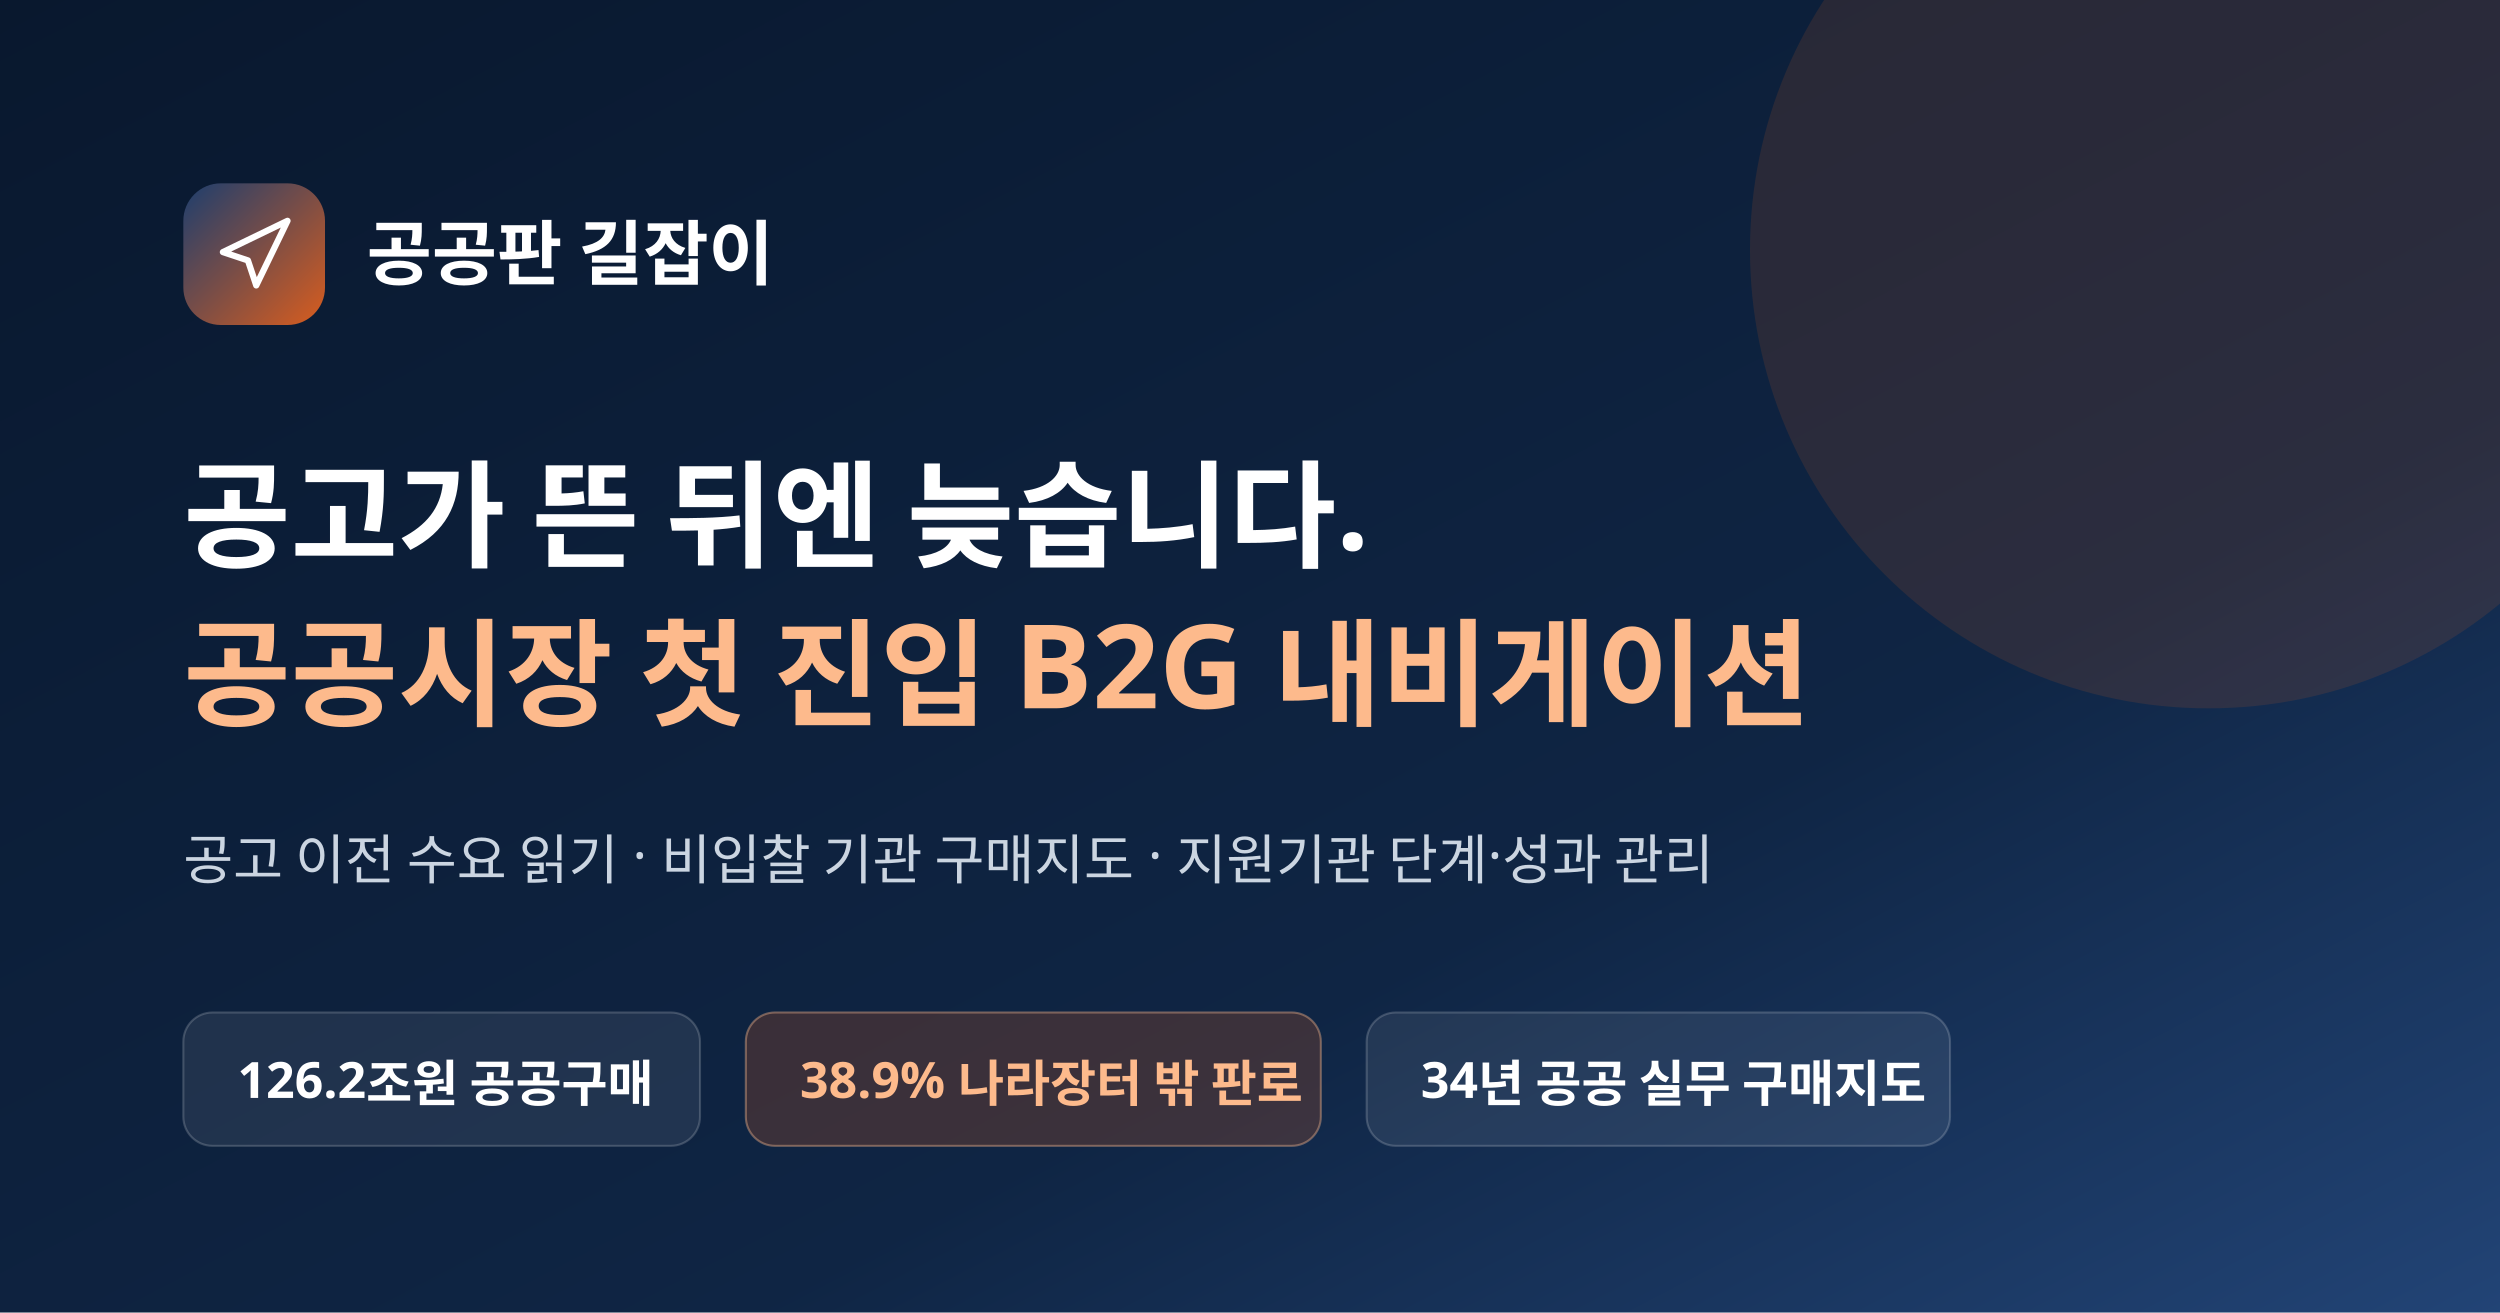
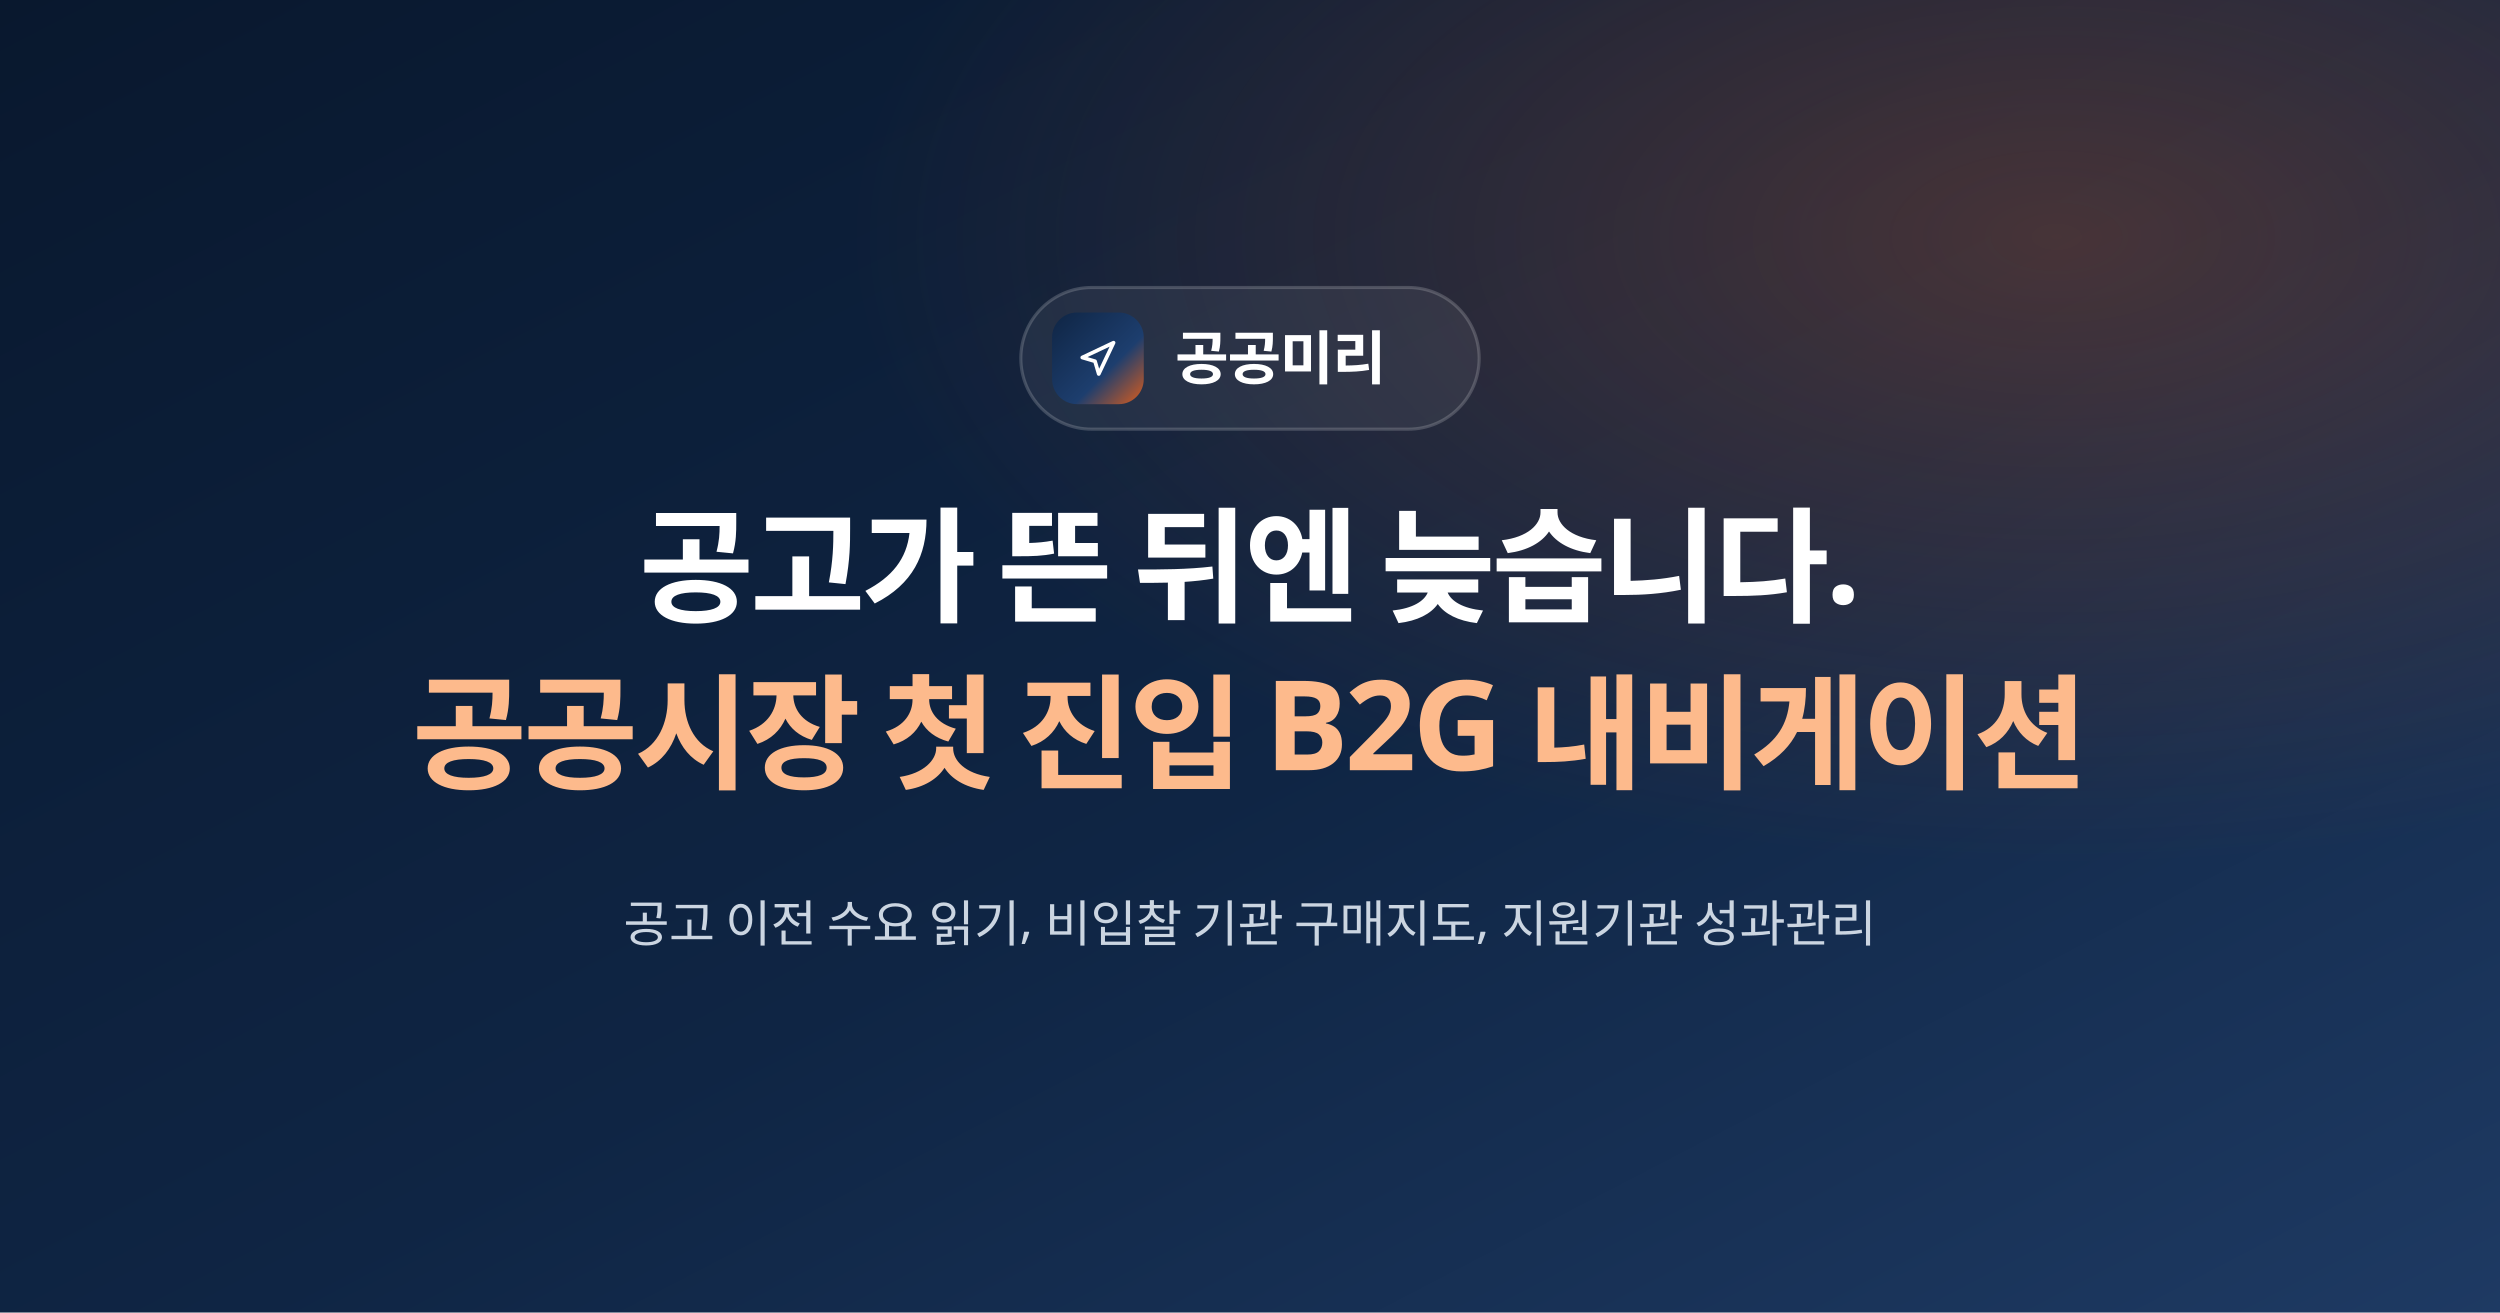
<svg xmlns="http://www.w3.org/2000/svg" viewBox="0 0 1200 630" width="1200" height="630">
  <defs>
    <linearGradient id="ogBg" x1="0%" y1="0%" x2="100%" y2="100%">
      <stop offset="0%" stop-color="#09182E" />
-       <stop offset="65%" stop-color="#0F2544" />
-       <stop offset="100%" stop-color="#224476" />
+       <stop offset="55%" stop-color="#0F2544" />
+       <stop offset="100%" stop-color="#1E3A63" />
    </linearGradient>
+     <radialGradient id="ogGlow" cx="82%" cy="18%" r="48%">
+       <stop offset="0%" stop-color="#D95D1E" stop-opacity="0.28" />
+       <stop offset="100%" stop-color="#D95D1E" stop-opacity="0" />
+     </radialGradient>
    <linearGradient id="ogMark" x1="0%" y1="0%" x2="100%" y2="100%">
-       <stop offset="0%" stop-color="#1D3E6E" />
+       <stop offset="0%" stop-color="#0F2544" />
+       <stop offset="62%" stop-color="#1D3E6E" />
      <stop offset="100%" stop-color="#D95D1E" />
    </linearGradient>
  </defs>
  <rect width="1200" height="630" fill="url(#ogBg)" />
-   <circle cx="1060" cy="120" r="220" fill="#D95D1E" fill-opacity="0.14" />
-   <rect x="88" y="88" width="68" height="68" rx="18" fill="url(#ogMark)" />
-   <path d="M107 121L138 106L123 137L119 125L107 121Z" fill="none" stroke="#FFFFFF" stroke-width="3" stroke-linecap="round" stroke-linejoin="round" />
-   <text x="176" y="134" fill="#FFFFFF" font-family="Pretendard, Apple SD Gothic Neo, sans-serif" font-size="34" font-weight="800">공공판 길잡이</text>
-   <text x="88" y="268" fill="#FFFFFF" font-family="Pretendard, Apple SD Gothic Neo, sans-serif" font-size="56" font-weight="800">공고가 뜬 뒤엔 늦습니다.</text>
-   <text x="88" y="344" fill="#FDBA8C" font-family="Pretendard, Apple SD Gothic Neo, sans-serif" font-size="56" font-weight="800">공공시장 첫 진입 B2G 내비게이션</text>
-   <text x="88" y="422" fill="#CBD5E1" font-family="Pretendard, Apple SD Gothic Neo, sans-serif" font-size="26" font-weight="500">공고 이전 수요 읽기 · 비입찰 기관 구매지도 · 지원기관 단계·성과 관리</text>
-   <rect x="88" y="486" width="248" height="64" rx="14" fill="rgba(255,255,255,0.08)" stroke="rgba(255,255,255,0.18)" />
-   <text x="114" y="527" fill="#FFFFFF" font-family="Pretendard, sans-serif" font-size="24" font-weight="800">126.2조원 공공구매</text>
-   <rect x="358" y="486" width="276" height="64" rx="14" fill="rgba(217,93,30,0.22)" stroke="rgba(253,186,140,0.4)" />
-   <text x="384" y="527" fill="#FDBA8C" font-family="Pretendard, sans-serif" font-size="24" font-weight="800">38.9% 나라장터 밖 판로</text>
-   <rect x="656" y="486" width="280" height="64" rx="14" fill="rgba(255,255,255,0.08)" stroke="rgba(255,255,255,0.18)" />
-   <text x="682" y="527" fill="#FFFFFF" font-family="Pretendard, sans-serif" font-size="24" font-weight="800">34년 공공 실무 구매지도</text>
+   <rect width="1200" height="630" fill="url(#ogGlow)" />
+   <rect x="490" y="138" width="220" height="68" rx="34" fill="rgba(255,255,255,0.06)" stroke="rgba(255,255,255,0.18)" stroke-width="1.5" />
+   <rect x="505" y="150" width="44" height="44" rx="12" fill="url(#ogMark)" />
+   <g transform="translate(515, 160)">
+     <path d="M4.5 11.6L19.5 4.5L12.4 19.5L10.6 13.4L4.5 11.6Z" fill="none" stroke="#FFFFFF" stroke-width="1.8" stroke-linecap="round" stroke-linejoin="round" />
+   </g>
+   <text x="564" y="182" fill="#FFFFFF" font-family="Pretendard, Apple SD Gothic Neo, sans-serif" font-size="28" font-weight="800" letter-spacing="-0.02em">공공미리</text>
+   <text x="600" y="294" text-anchor="middle" fill="#FFFFFF" font-family="Pretendard, Apple SD Gothic Neo, sans-serif" font-size="60" font-weight="800" letter-spacing="-0.03em">공고가 뜬 뒤엔 늦습니다.</text>
+   <text x="600" y="374" text-anchor="middle" fill="#FDBA8C" font-family="Pretendard, Apple SD Gothic Neo, sans-serif" font-size="60" font-weight="800" letter-spacing="-0.03em">공공시장 첫 진입 B2G 내비게이션</text>
+   <text x="600" y="452" text-anchor="middle" fill="#CBD5E1" font-family="Pretendard, Apple SD Gothic Neo, sans-serif" font-size="24" font-weight="500" letter-spacing="-0.01em">공고 이전 수요 읽기, 비입찰 기관 구매지도, 지원기관 성과관리</text>
</svg>
